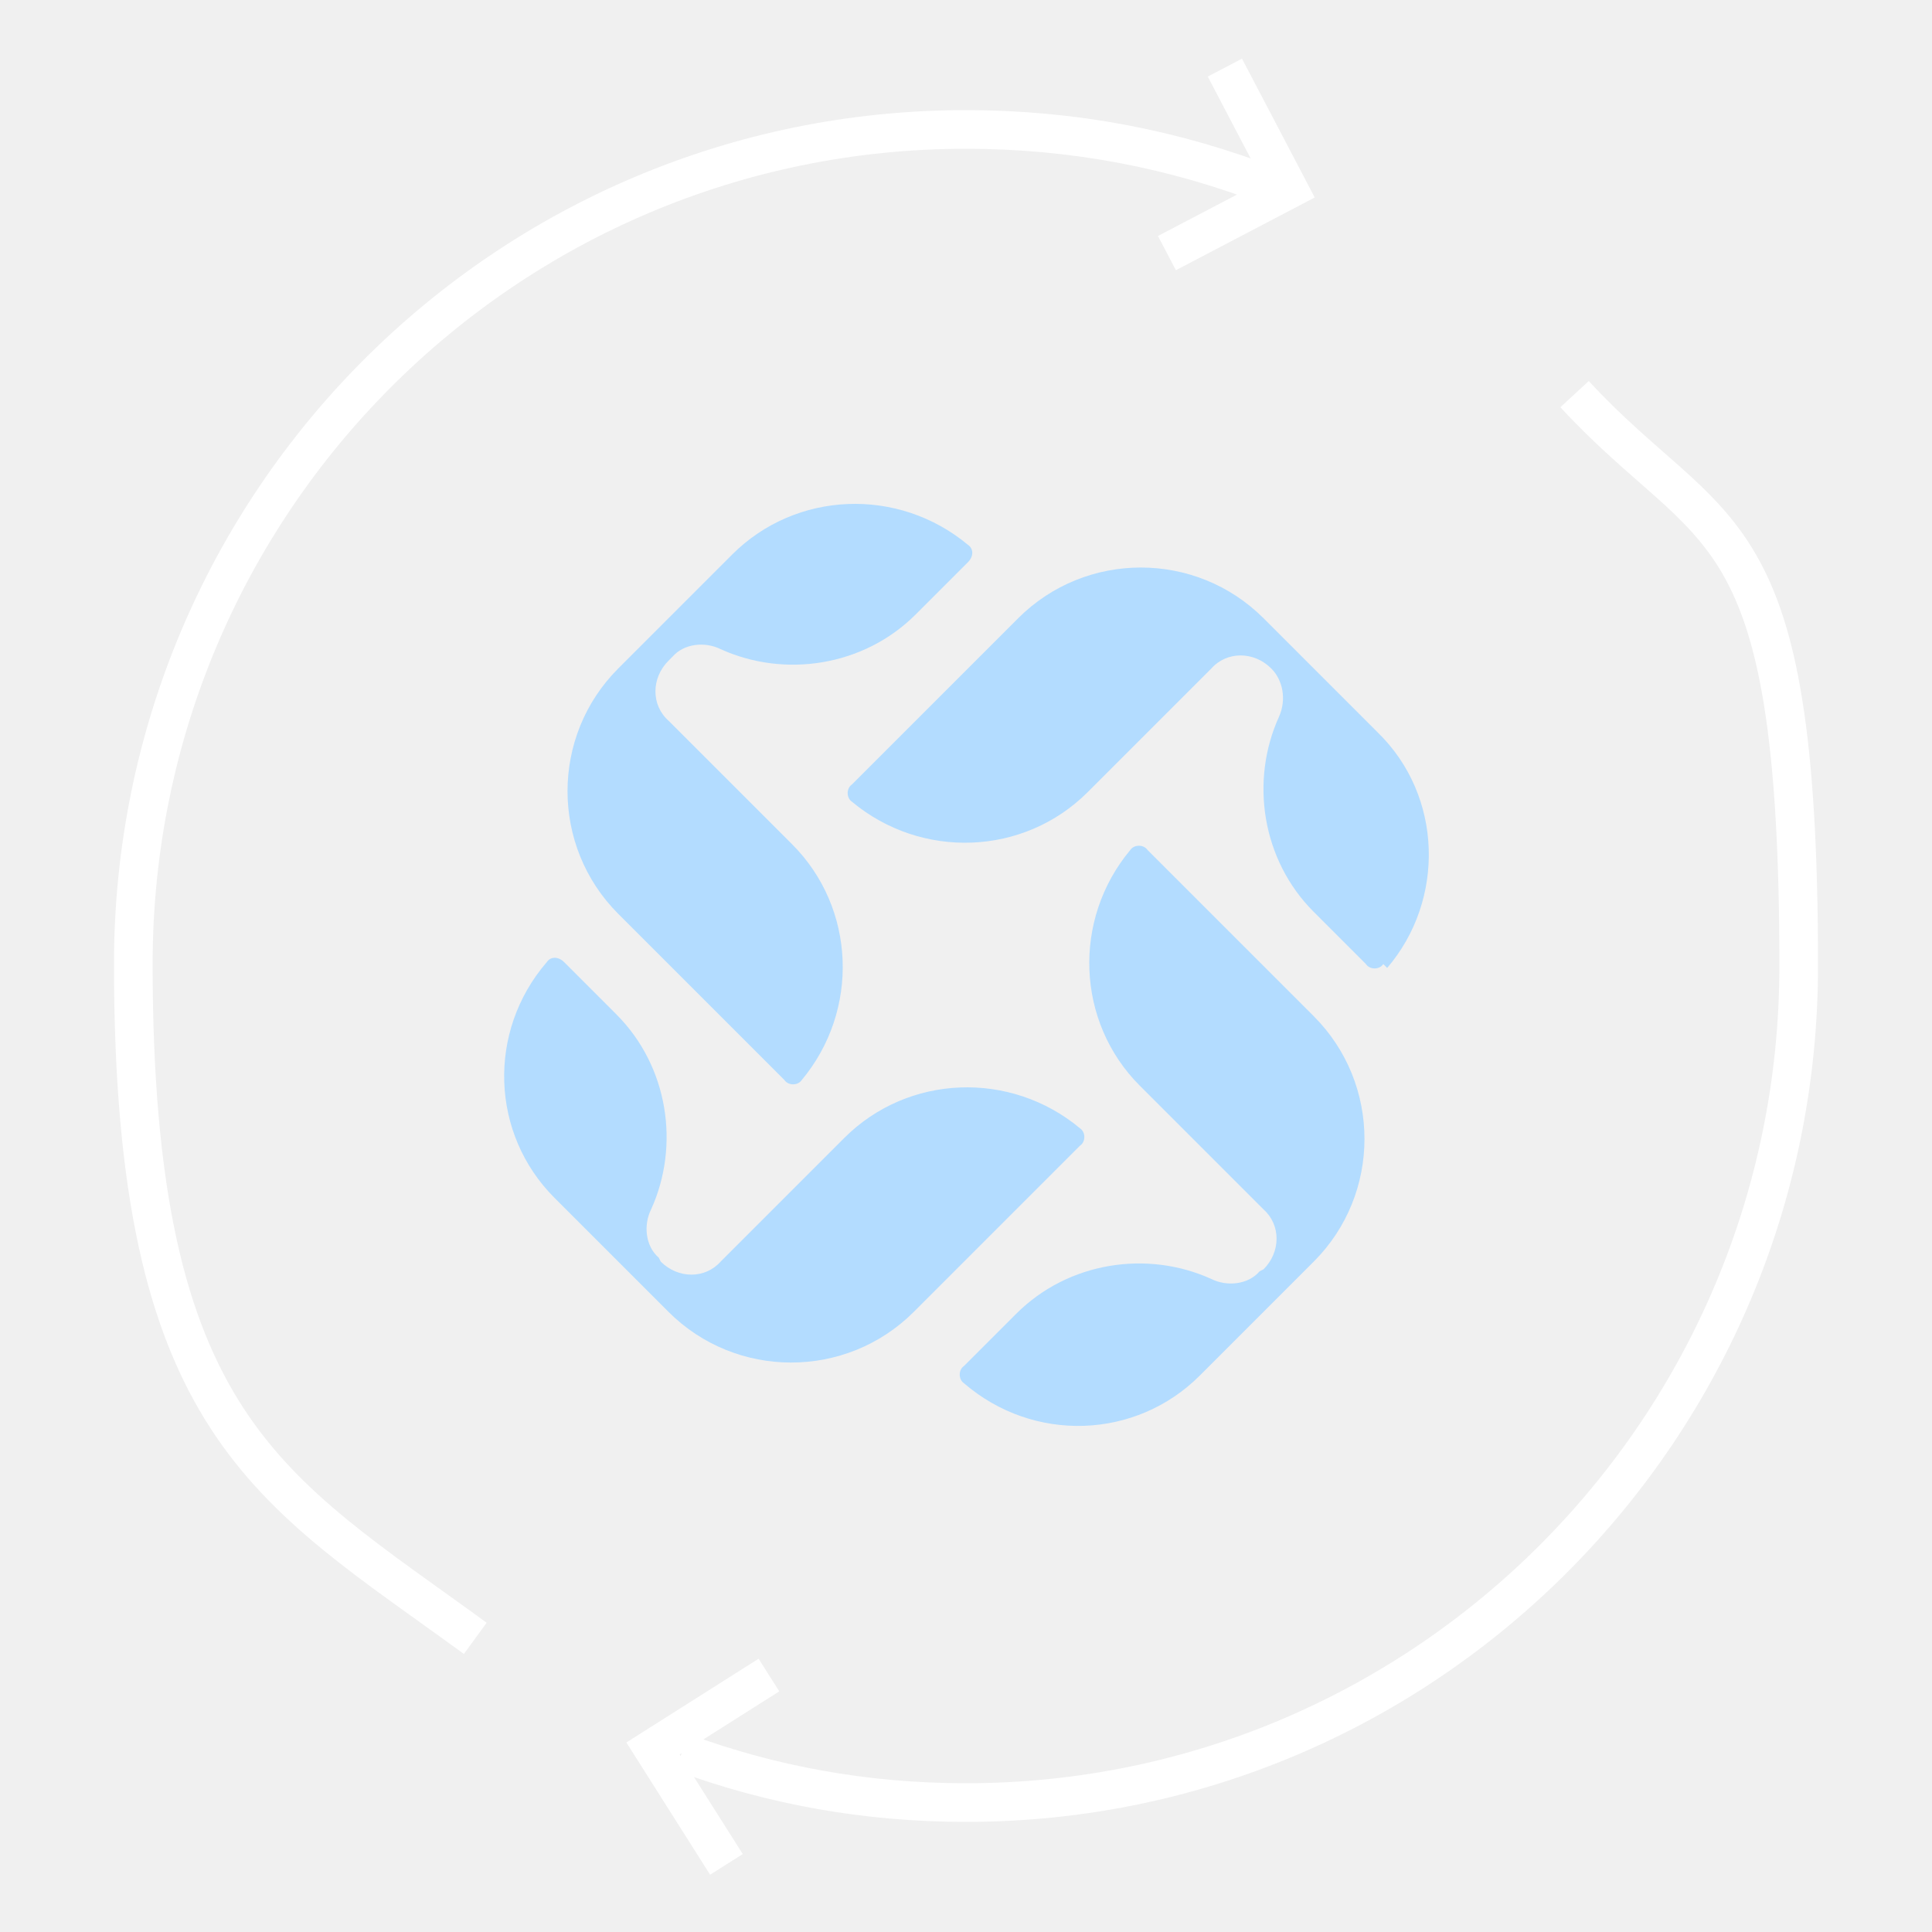
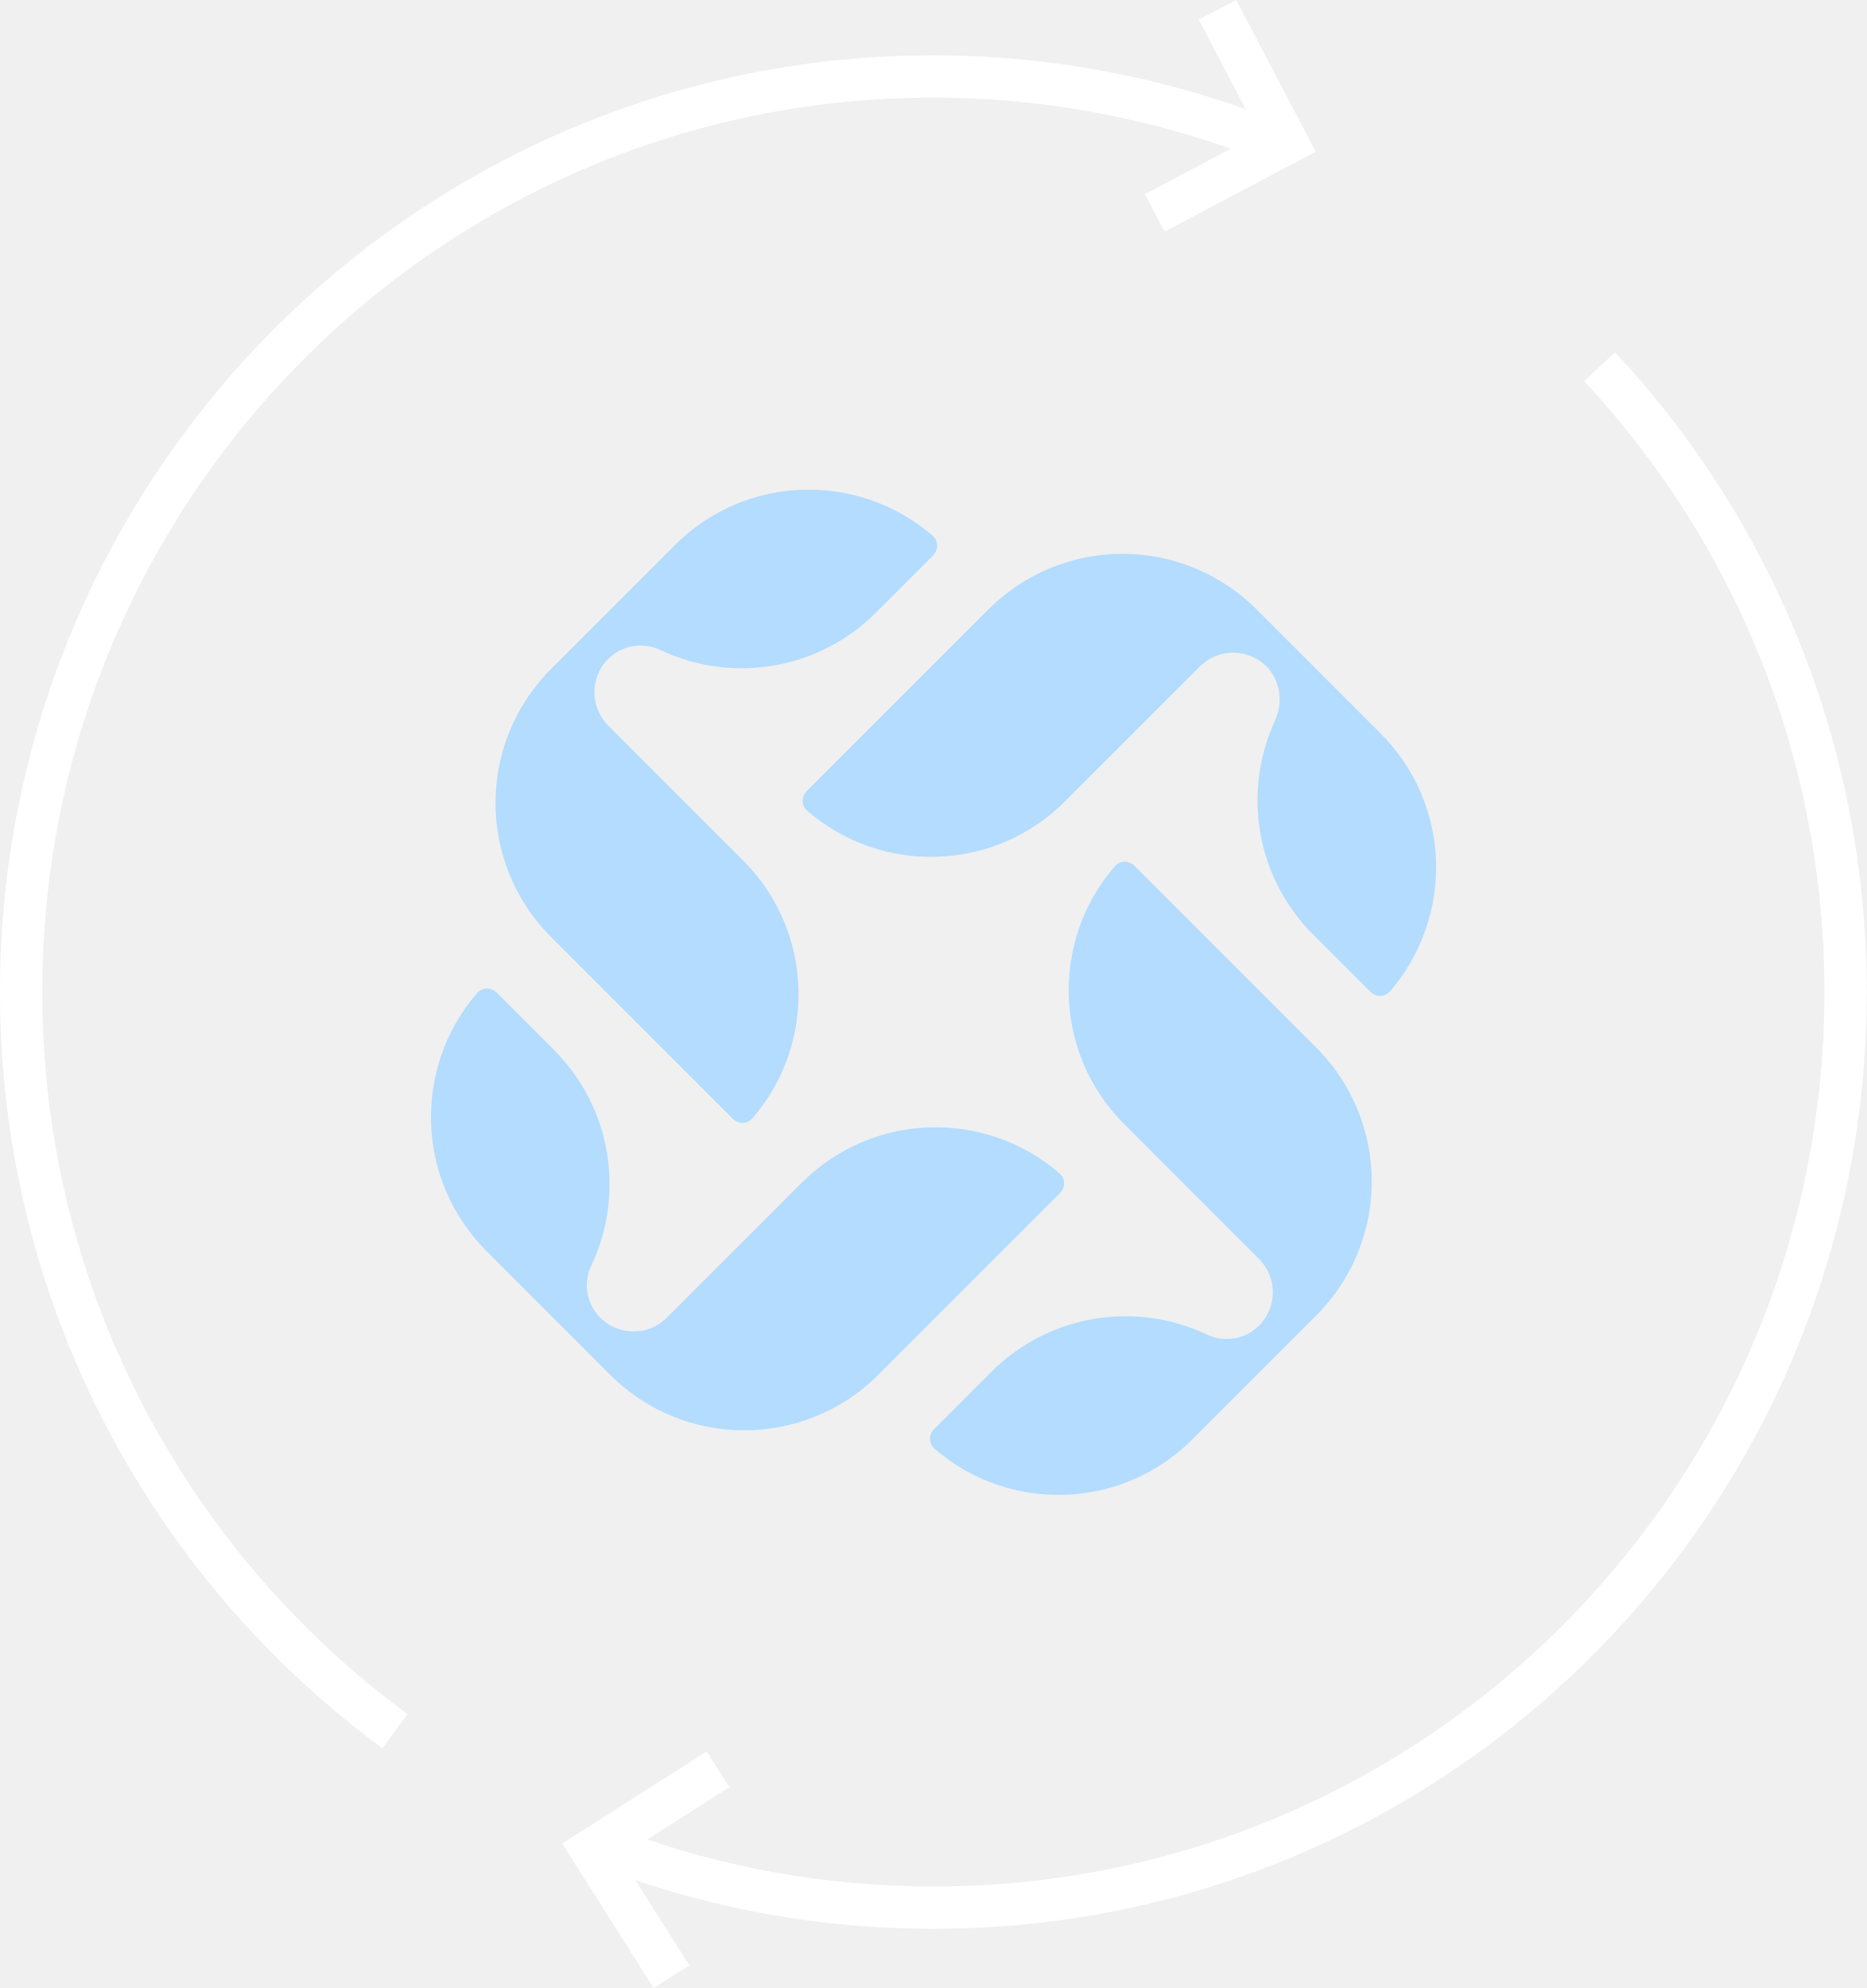
- <svg xmlns="http://www.w3.org/2000/svg" data-tags="search, analytics, Dark" id="Layer_1" version="1.1" viewBox="0 0 100 100">
-   <defs>
-     <style>.st0{fill:none;stroke:#fff;stroke-miterlimit:10;stroke-width:2px}.st1{fill:#b3dcff}</style>
-   </defs>
-   <path class="st1" d="M65.4,65.7c.9-.9.9-2.3,0-3.1l-6.4-6.4c-3.3-3.3-3.5-8.6-.5-12.2.2-.3.7-.3.9,0l8.6,8.6c3.5,3.5,3.5,9.2,0,12.7l-2.7,2.7-1.8,1.8-1.4,1.4c-3.3,3.3-8.6,3.5-12.2.4-.3-.2-.3-.7,0-.9l2.7-2.7c2.7-2.7,6.8-3.3,10.1-1.8.8.4,1.9.3,2.5-.4h0Z" />
-   <path class="st1" d="M34.2,65.3c.9.9,2.3.9,3.1,0l6.4-6.4c3.3-3.3,8.6-3.5,12.2-.5.3.2.3.7,0,.9l-8.6,8.6c-3.5,3.5-9.2,3.5-12.7,0l-2.7-2.7-1.8-1.8-1.4-1.4c-3.3-3.3-3.5-8.6-.4-12.2.2-.3.6-.3.9,0l2.7,2.7c2.7,2.7,3.3,6.8,1.8,10.1-.4.8-.3,1.9.4,2.5h0Z" />
-   <path class="st1" d="M34.6,34.2c-.9.9-.9,2.3,0,3.1l6.4,6.4c3.3,3.3,3.5,8.6.5,12.2-.2.3-.7.3-.9,0l-8.6-8.6c-3.5-3.5-3.5-9.2,0-12.7l2.7-2.7,1.8-1.8,1.4-1.4c3.3-3.3,8.6-3.5,12.2-.5.3.2.3.6,0,.9l-2.7,2.7c-2.7,2.7-6.8,3.3-10.1,1.8-.8-.4-1.9-.3-2.5.4h0Z" />
-   <path class="st1" d="M71.6,49.9c-.2.3-.7.3-.9,0l-2.7-2.7c-2.7-2.7-3.3-6.8-1.8-10.1.4-.9.2-1.9-.4-2.5-.9-.9-2.3-.9-3.1,0l-6.4,6.4c-3.3,3.3-8.6,3.5-12.2.5-.3-.2-.3-.7,0-.9l8.6-8.6c3.5-3.5,9.2-3.5,12.7,0l2.7,2.7,1.8,1.8,1.4,1.4c3.4,3.3,3.5,8.7.5,12.2h0Z" />
-   <path class="st0" d="M65.9,9.7c-5.1-2-10.4-3-15.9-3C26.2,6.7,6.9,26,6.9,49.9s7,27.1,17.7,34.9M35.3,90.7c4.6,1.7,9.5,2.6,14.7,2.6,23.8,0,43.1-19.4,43.1-43.3s-4.4-21.8-11.6-29.6" />
-   <path class="st0" d="M63.4,3.5l3.3,6.3-6.3,3.3M39.8,86.7l-6,3.8,3.8,6" />
+ <svg xmlns="http://www.w3.org/2000/svg" data-tags="search, analytics, Dark" id="Layer_2" width="88.271" height="93.999" viewBox="0 0 88.271 93.999">
+   <g id="Layer_1-2">
+     <path d="M59.54,62.675c.864-.864.864-2.277,0-3.142l-6.383-6.383c-3.34-3.341-3.489-8.66-.448-12.184.232-.283.648-.299.93-.033l8.593,8.594c3.509,3.507,3.509,9.175,0,12.682l-2.676,2.676-1.76,1.762-1.414,1.413c-3.341,3.341-8.659,3.491-12.183.449-.282-.233-.299-.648-.033-.931l2.709-2.709c2.742-2.742,6.815-3.341,10.139-1.795.848.432,1.861.266,2.527-.399Z" fill="#b3dcff" />
+     <path d="M28.388,62.308c.864.864,2.278.864,3.141,0l6.383-6.383c3.34-3.341,8.659-3.49,12.183-.449.282.233.298.648.033.931l-8.593,8.594c-3.509,3.507-9.192,3.507-12.683,0l-2.676-2.676-1.762-1.762-1.412-1.413c-3.341-3.341-3.491-8.66-.449-12.184.233-.283.648-.299.932-.033l2.709,2.709c2.742,2.742,3.34,6.815,1.795,10.139-.434.848-.266,1.862.399,2.526Z" fill="#b3dcff" />
+     <path d="M28.755,31.159c-.864.864-.864,2.277,0,3.142l6.383,6.383c3.341,3.341,3.491,8.66.449,12.184-.233.283-.649.299-.932.033l-8.593-8.593c-3.507-3.507-3.507-9.175,0-12.682l2.676-2.676,1.762-1.762,1.412-1.413c3.341-3.341,8.659-3.49,12.183-.449.282.233.299.648.033.931l-2.709,2.709c-2.742,2.743-6.813,3.341-10.139,1.795-.846-.432-1.861-.266-2.527.399Z" fill="#b3dcff" />
+     <path d="M65.734,46.867c-.232.283-.648.299-.93.033l-2.709-2.709c-2.742-2.742-3.341-6.815-1.795-10.139.381-.864.249-1.862-.416-2.543-.864-.864-2.278-.864-3.141,0l-6.383,6.383c-3.34,3.341-8.659,3.491-12.183.449-.282-.233-.299-.648-.033-.931l8.593-8.593c3.507-3.507,9.176-3.507,12.683,0l2.676,2.676,1.76,1.762,1.414,1.413c3.357,3.341,3.507,8.66.465,12.2Z" fill="#b3dcff" />
+     <path d="M59.991,6.641c-4.903-1.942-10.266-3.025-15.868-3.025C20.309,3.615,1,23.008,1,46.907c0,14.346,6.965,27.067,17.674,34.948" fill="none" stroke="#fff" stroke-miterlimit="10" stroke-width="2" />
+     <path d="M29.422,87.62c4.585,1.672,9.551,2.579,14.708,2.579,23.831,0,43.141-19.377,43.141-43.291,0-11.432-4.411-21.829-11.63-29.567" fill="none" stroke="#fff" stroke-miterlimit="10" stroke-width="2" />
+     <path d="M57.569.465l3.3,6.289-6.267,3.312" fill="none" stroke="#fff" stroke-miterlimit="10" stroke-width="2" />
+     <path d="M33.953,83.66l-5.992,3.815,3.791,5.99" fill="none" stroke="#fff" stroke-miterlimit="10" stroke-width="2" />
+   </g>
</svg>
